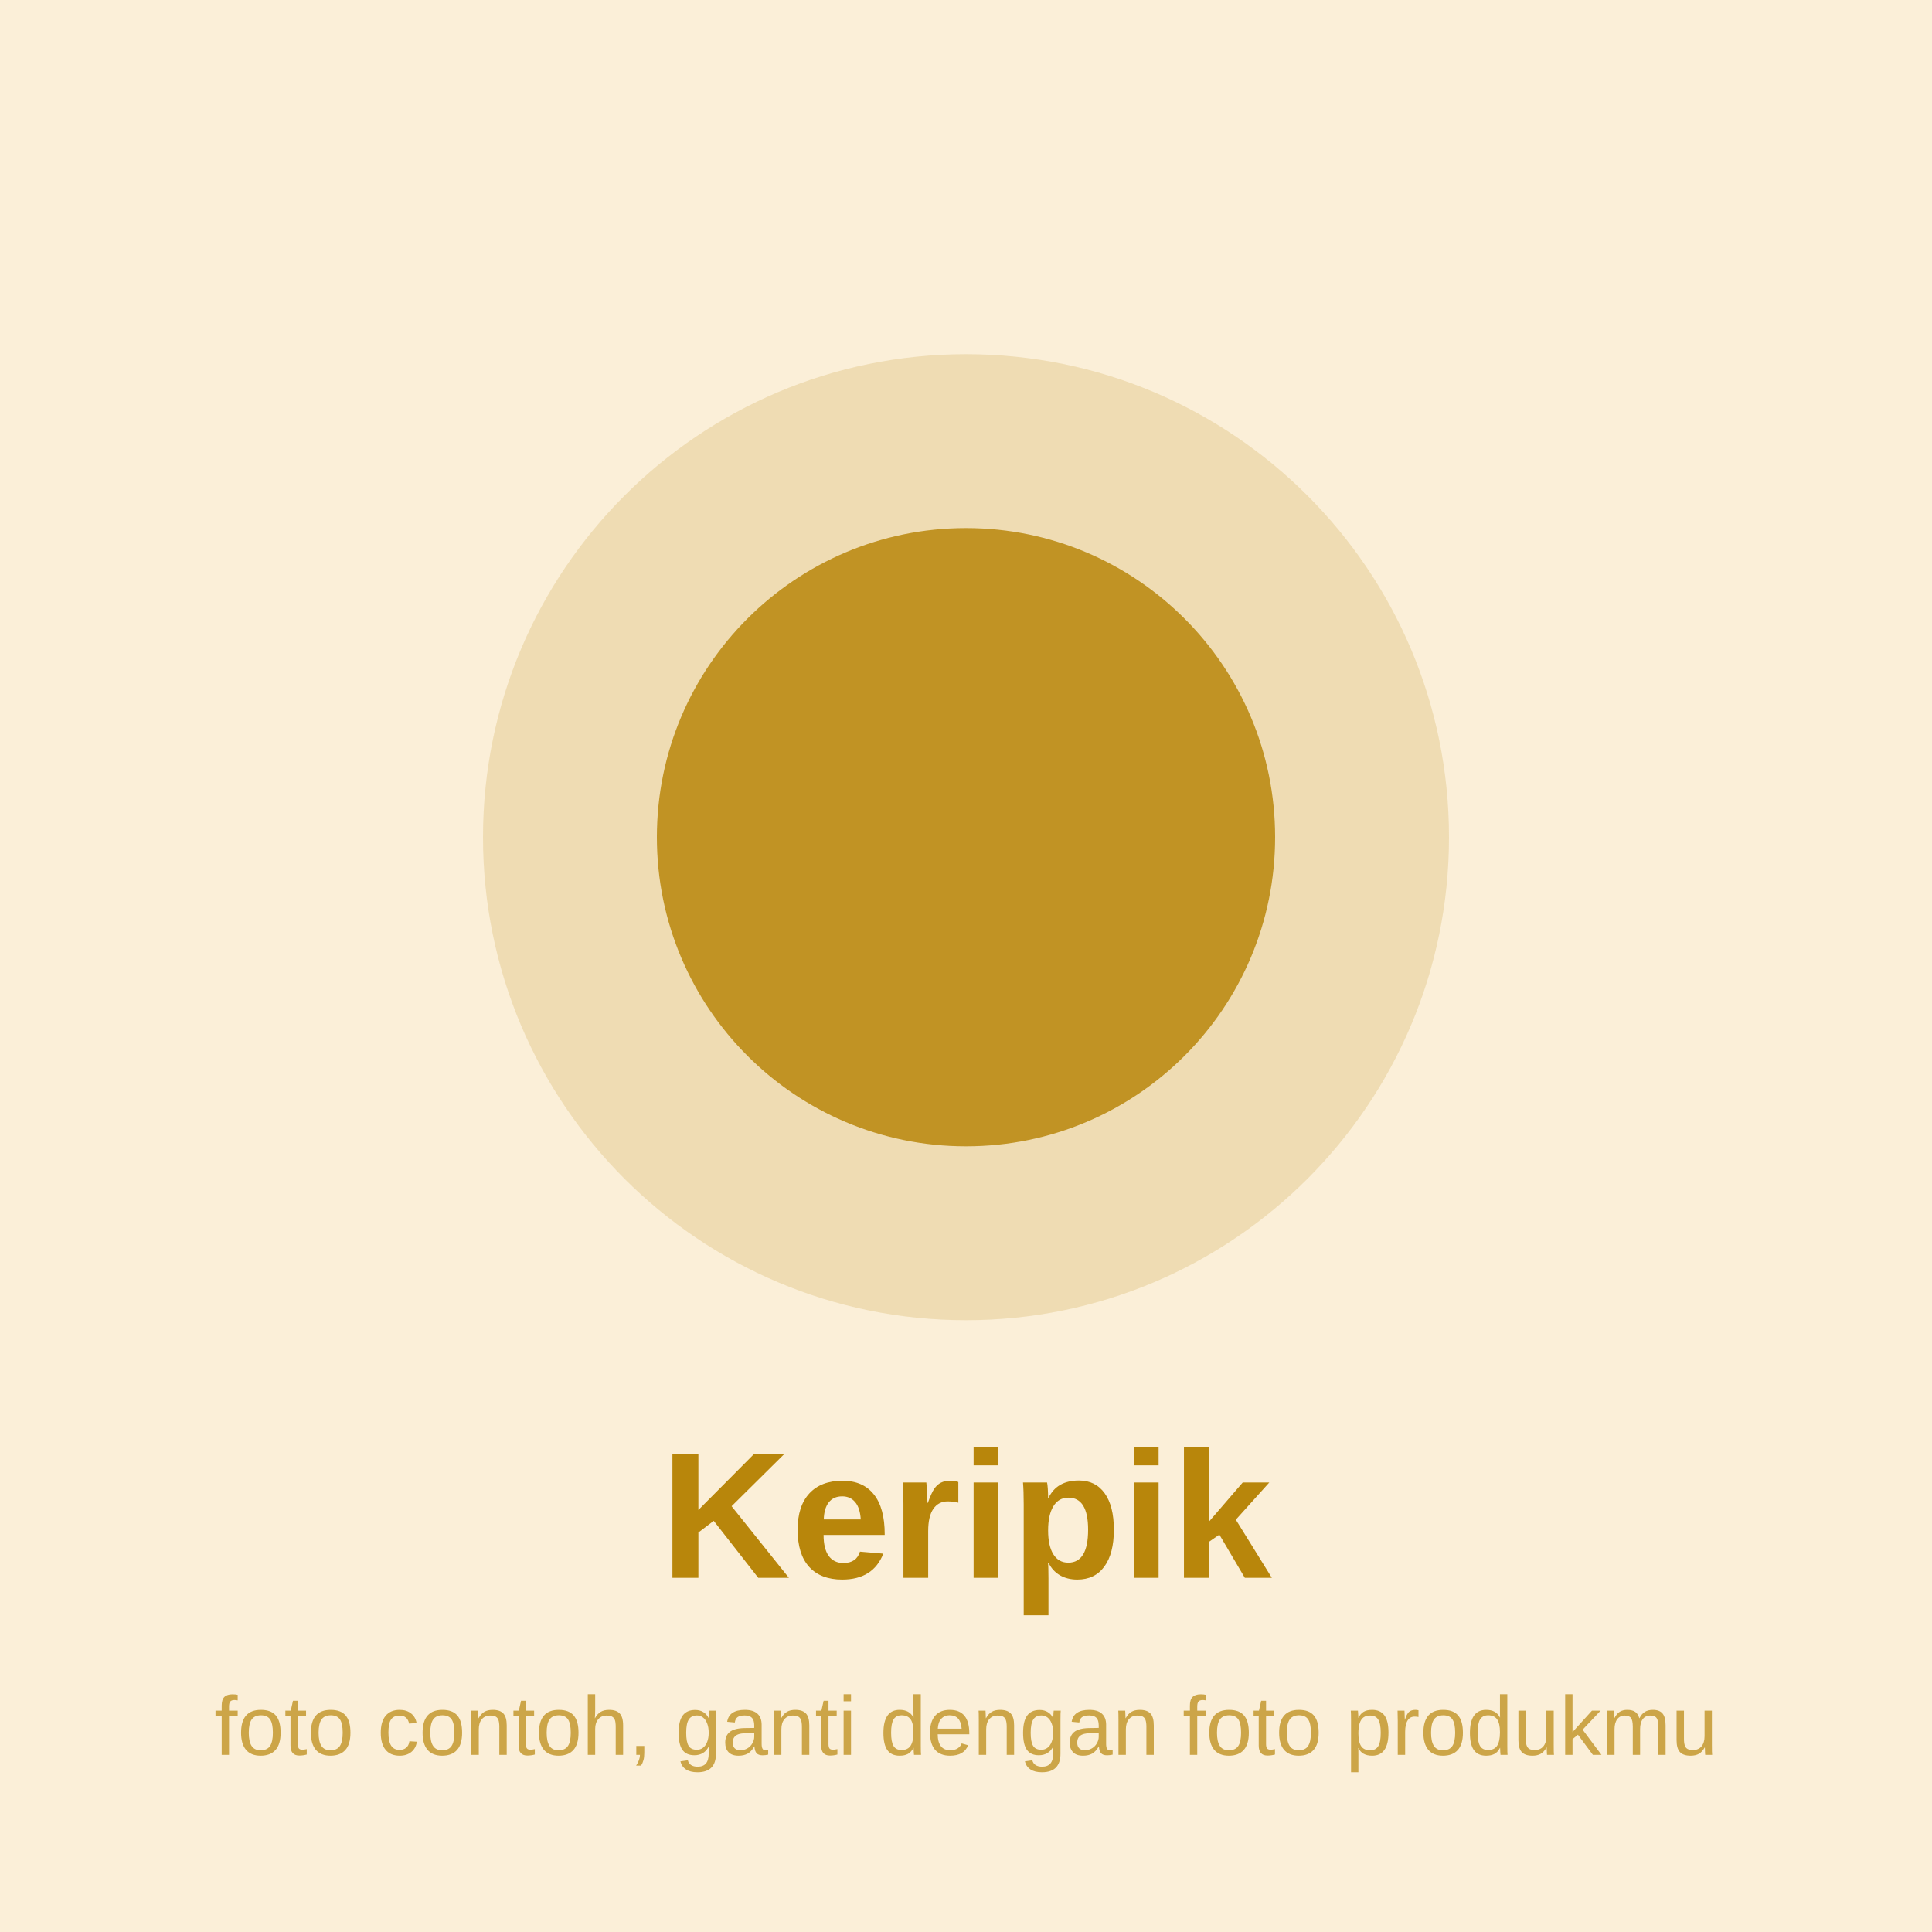
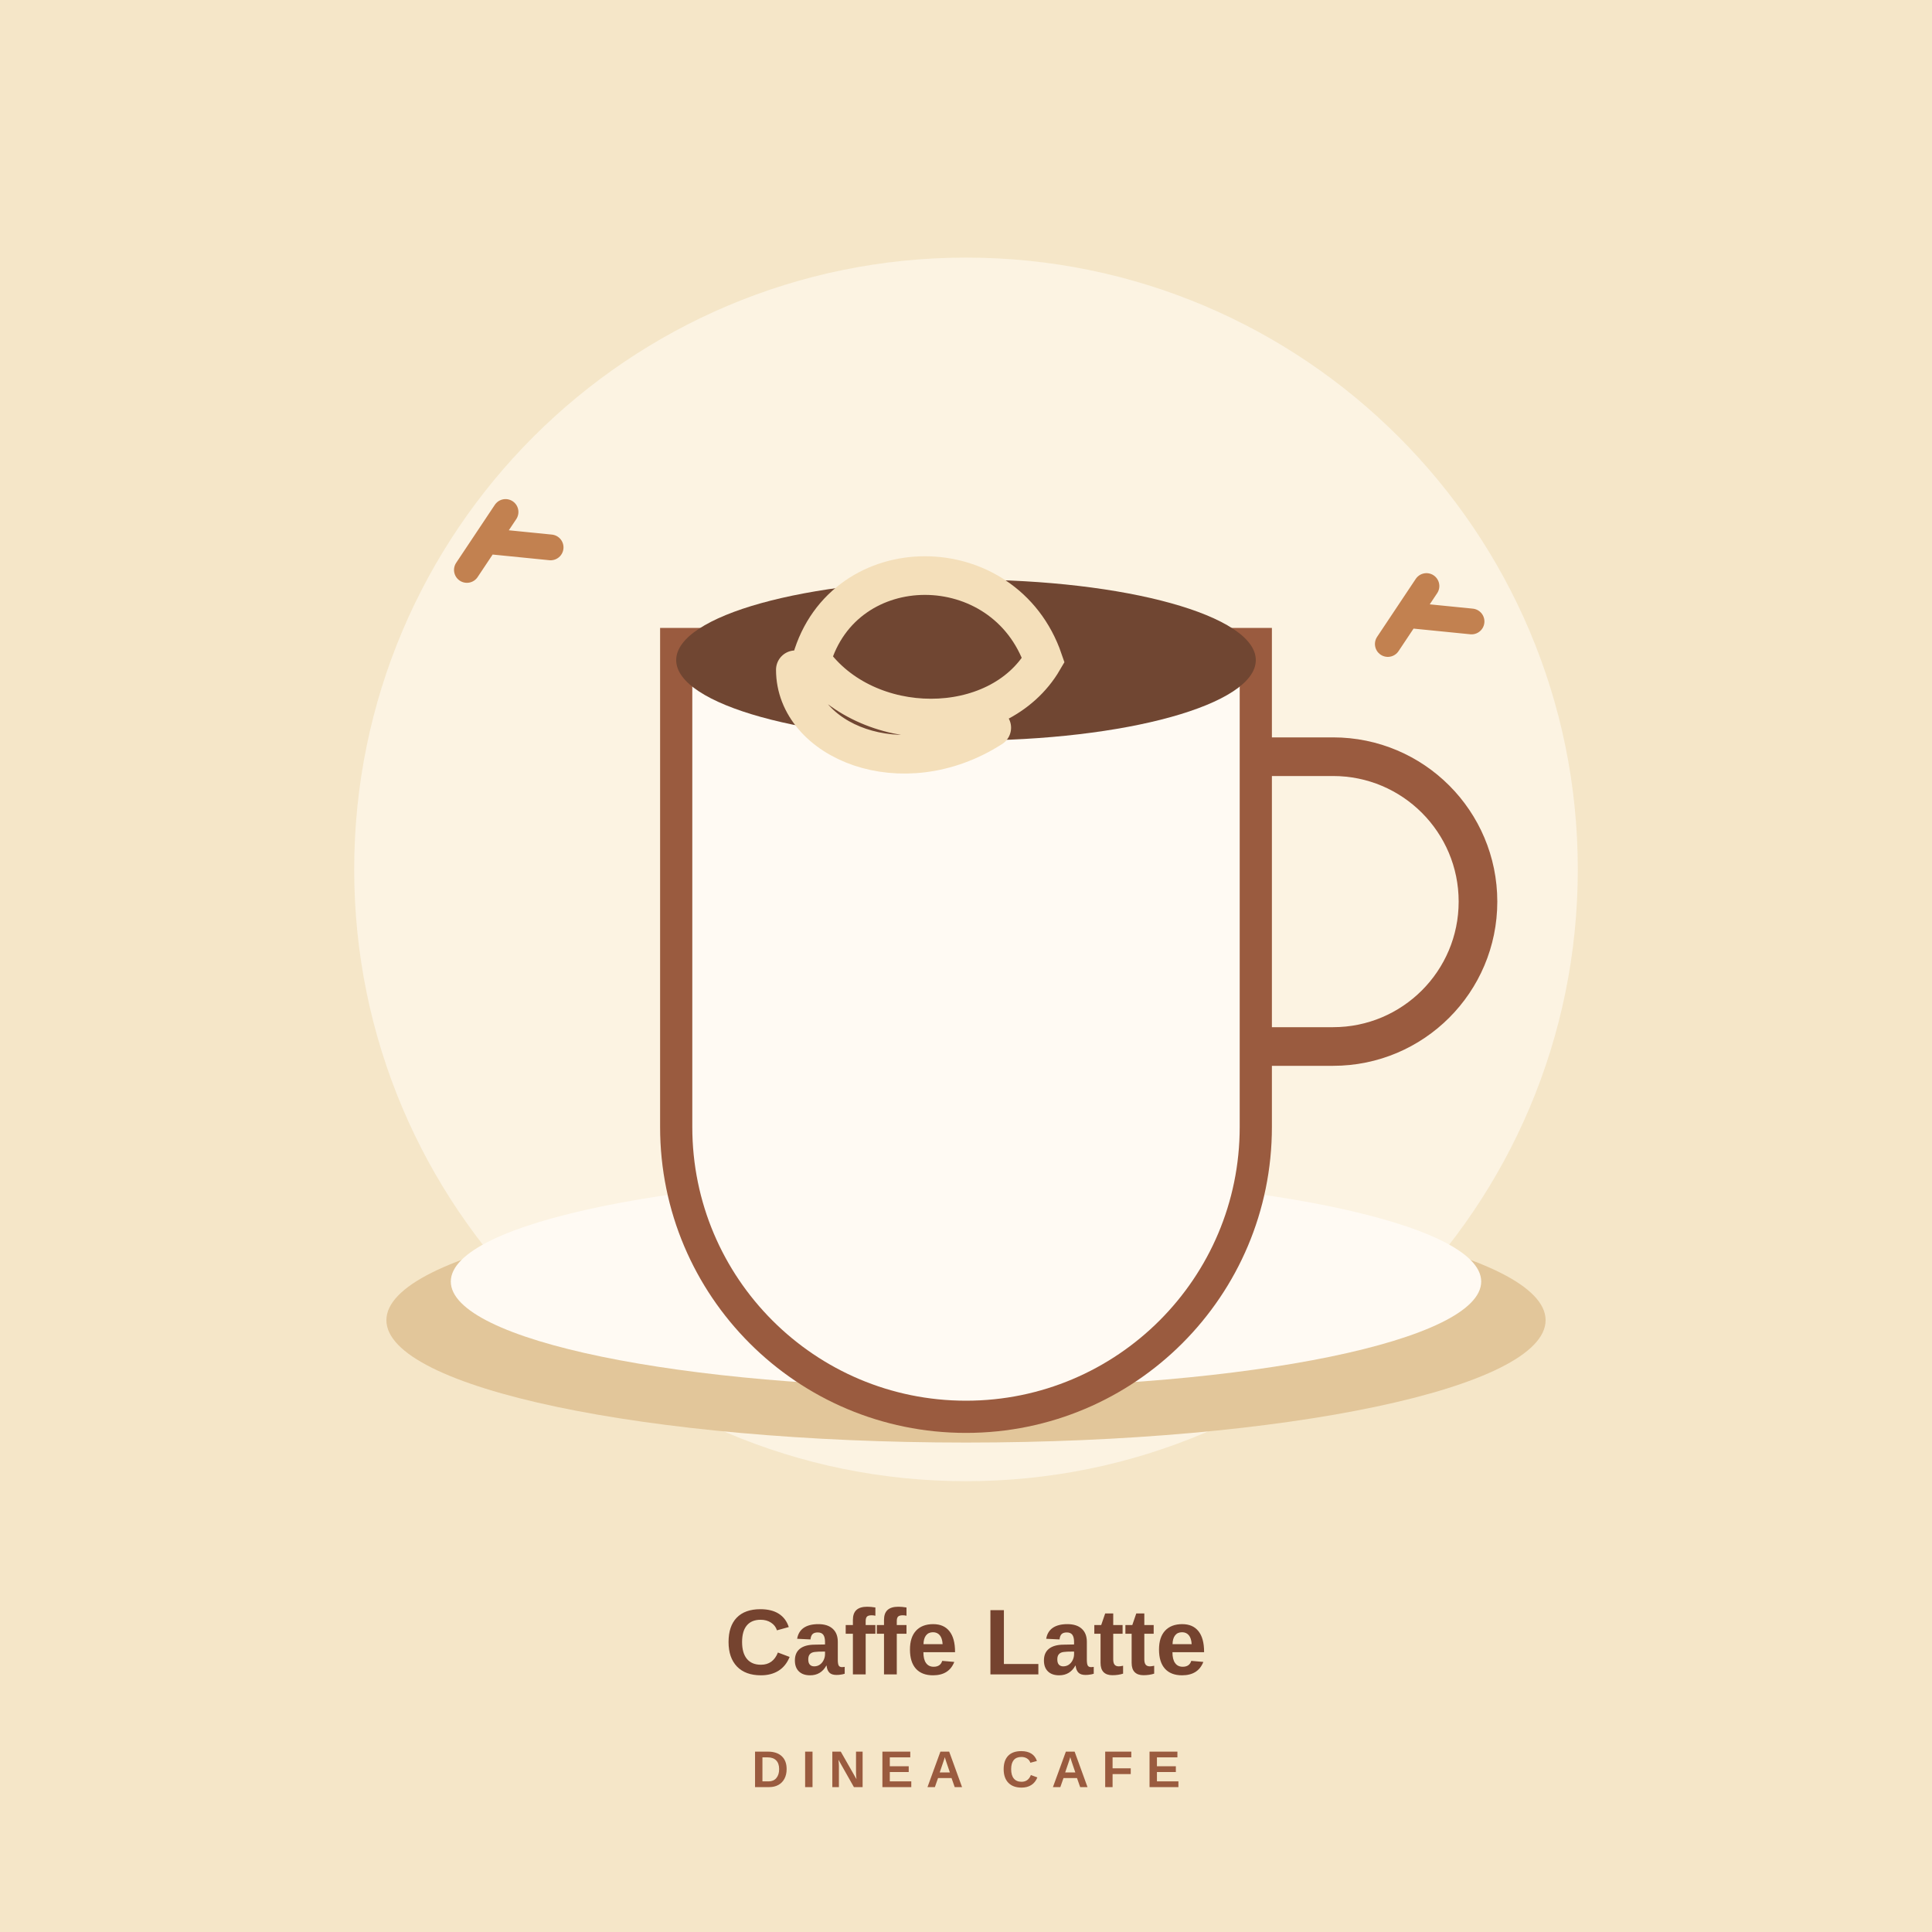
- <svg xmlns="http://www.w3.org/2000/svg" viewBox="0 0 600 600" role="img" aria-label="Foto contoh: Keripik">
-   <rect width="600" height="600" fill="#fbefd8" />
-   <circle cx="300" cy="260" r="150" fill="#b8860b" opacity="0.18" />
-   <circle cx="300" cy="260" r="96" fill="#b8860b" opacity="0.85" />
-   <text x="300" y="490" text-anchor="middle" font-family="Plus Jakarta Sans, Arial, sans-serif" font-size="56" font-weight="700" fill="#b8860b">Keripik</text>
-   <text x="300" y="545" text-anchor="middle" font-family="Plus Jakarta Sans, Arial, sans-serif" font-size="26" fill="#b8860b" opacity="0.7">foto contoh, ganti dengan foto produkmu</text>
+ <svg xmlns="http://www.w3.org/2000/svg" viewBox="0 0 600 600" role="img" aria-label="Ilustrasi caffe latte">
+   <rect width="600" height="600" fill="#f5e6c8" />
+   <circle cx="300" cy="270" r="190" fill="#fffaf0" opacity=".65" />
+   <ellipse cx="300" cy="410" rx="180" ry="38" fill="#e2c69a" />
+   <ellipse cx="300" cy="398" rx="160" ry="33" fill="#fffaf3" />
+   <path d="M210 200h180v150a90 90 0 0 1-180 0z" fill="#fffaf3" stroke="#9a5b3f" stroke-width="10" />
+   <path d="M390 235h24a45 45 0 0 1 0 90h-26" fill="none" stroke="#9a5b3f" stroke-width="12" />
+   <ellipse cx="300" cy="205" rx="90" ry="25" fill="#704632" />
+   <path d="M252 205c10-35 60-35 72 0-14 24-55 24-72 0zm-5 3c0 22 33 36 61 18" fill="none" stroke="#f4dfba" stroke-width="12" stroke-linecap="round" />
+   <path d="m145 177 12-18m-6 9 20 2m260 30 12-18m-6 9 20 2" stroke="#c28150" stroke-width="8" stroke-linecap="round" />
+   <text x="300" y="520" text-anchor="middle" font-family="Arial, sans-serif" font-size="29" font-weight="700" fill="#75432f">Caffe Latte</text>
+   <text x="300" y="555" text-anchor="middle" font-family="Arial, sans-serif" font-size="16" font-weight="700" letter-spacing="4" fill="#9a5b3f">DINEA CAFE</text>
</svg>
